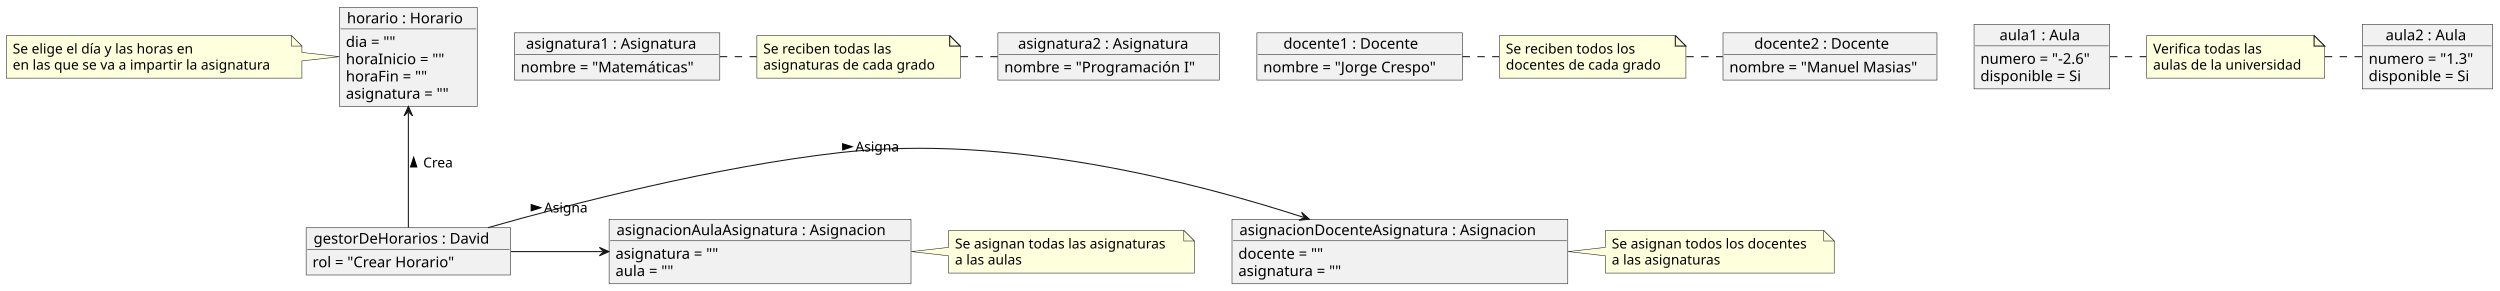
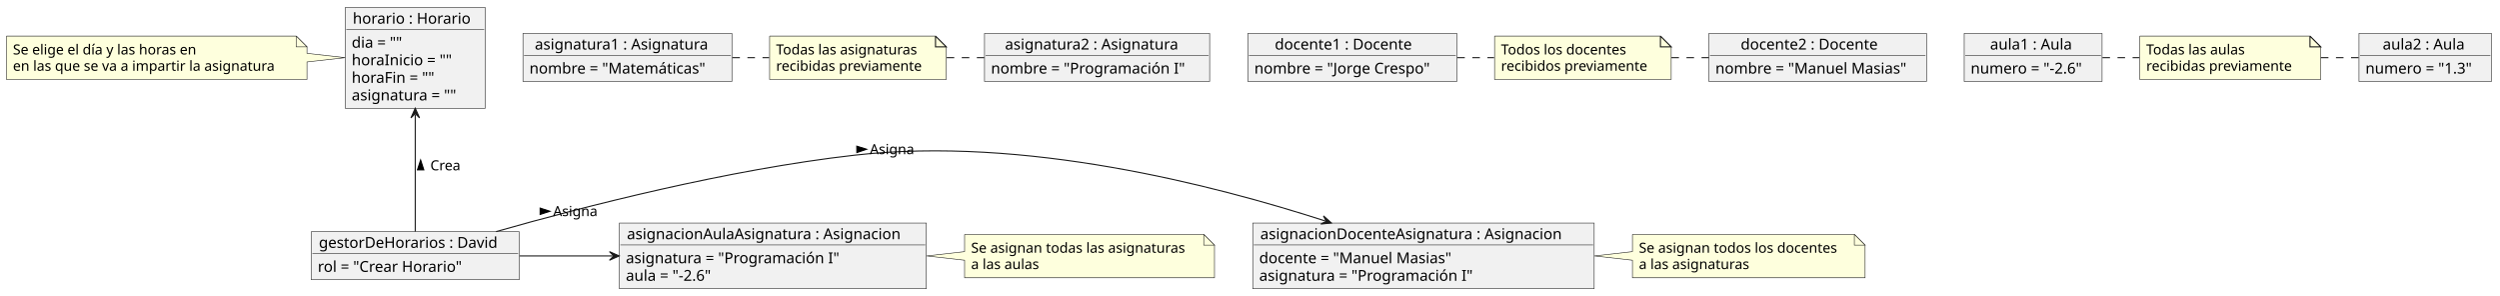
- <svg xmlns="http://www.w3.org/2000/svg" contentStyleType="text/css" height="274px" preserveAspectRatio="none" style="width:2360px;height:274px;background:#FFFFFF;" version="1.1" viewBox="0 0 2360 274" width="2360px" zoomAndPan="magnify">
+ <svg xmlns="http://www.w3.org/2000/svg" contentStyleType="text/css" height="274px" preserveAspectRatio="none" style="width:2320px;height:274px;background:#FFFFFF;" version="1.1" viewBox="0 0 2320 274" width="2320px" zoomAndPan="magnify">
  <defs />
  <g>
    <g id="elem_gestorDeHorarios">
      <rect fill="#F1F1F1" height="44.594" style="stroke:#181818;stroke-width:0.5;" width="193" x="289" y="215" />
      <text fill="#000000" font-family="sans-serif" font-size="14" lengthAdjust="spacing" textLength="179" x="296" y="229.995">gestorDeHorarios : David</text>
      <line style="stroke:#181818;stroke-width:0.5;" x1="290" x2="481" y1="235.297" y2="235.297" />
      <text fill="#000000" font-family="sans-serif" font-size="14" lengthAdjust="spacing" textLength="147" x="295" y="252.292">rol = "Crear Horario"</text>
    </g>
    <g id="elem_asignatura1">
      <rect fill="#F1F1F1" height="44.594" style="stroke:#181818;stroke-width:0.5;" width="194" x="485.5" y="31" />
      <text fill="#000000" font-family="sans-serif" font-size="14" lengthAdjust="spacing" textLength="172" x="496.5" y="45.995">asignatura1 : Asignatura</text>
      <line style="stroke:#181818;stroke-width:0.5;" x1="486.5" x2="678.5" y1="51.297" y2="51.297" />
      <text fill="#000000" font-family="sans-serif" font-size="14" lengthAdjust="spacing" textLength="182" x="491.5" y="68.292">nombre = "Matemáticas"</text>
    </g>
    <g id="elem_asignatura2">
-       <rect fill="#F1F1F1" height="44.594" style="stroke:#181818;stroke-width:0.5;" width="209" x="942" y="31" />
-       <text fill="#000000" font-family="sans-serif" font-size="14" lengthAdjust="spacing" textLength="171" x="961" y="45.995">asignatura2 : Asignatura</text>
-       <line style="stroke:#181818;stroke-width:0.5;" x1="943" x2="1150" y1="51.297" y2="51.297" />
-       <text fill="#000000" font-family="sans-serif" font-size="14" lengthAdjust="spacing" textLength="197" x="948" y="68.292">nombre = "Programación I"</text>
+       <rect fill="#F1F1F1" height="44.594" style="stroke:#181818;stroke-width:0.5;" width="209" x="914" y="31" />
+       <text fill="#000000" font-family="sans-serif" font-size="14" lengthAdjust="spacing" textLength="171" x="933" y="45.995">asignatura2 : Asignatura</text>
+       <line style="stroke:#181818;stroke-width:0.5;" x1="915" x2="1122" y1="51.297" y2="51.297" />
+       <text fill="#000000" font-family="sans-serif" font-size="14" lengthAdjust="spacing" textLength="197" x="920" y="68.292">nombre = "Programación I"</text>
    </g>
    <g id="elem_docente1">
-       <rect fill="#F1F1F1" height="44.594" style="stroke:#181818;stroke-width:0.5;" width="194" x="1186.5" y="31" />
-       <text fill="#000000" font-family="sans-serif" font-size="14" lengthAdjust="spacing" textLength="144" x="1211.5" y="45.995">docente1 : Docente</text>
-       <line style="stroke:#181818;stroke-width:0.5;" x1="1187.5" x2="1379.5" y1="51.297" y2="51.297" />
-       <text fill="#000000" font-family="sans-serif" font-size="14" lengthAdjust="spacing" textLength="182" x="1192.5" y="68.292">nombre = "Jorge Crespo"</text>
+       <rect fill="#F1F1F1" height="44.594" style="stroke:#181818;stroke-width:0.5;" width="194" x="1158.5" y="31" />
+       <text fill="#000000" font-family="sans-serif" font-size="14" lengthAdjust="spacing" textLength="144" x="1183.5" y="45.995">docente1 : Docente</text>
+       <line style="stroke:#181818;stroke-width:0.5;" x1="1159.5" x2="1351.5" y1="51.297" y2="51.297" />
+       <text fill="#000000" font-family="sans-serif" font-size="14" lengthAdjust="spacing" textLength="182" x="1164.5" y="68.292">nombre = "Jorge Crespo"</text>
    </g>
    <g id="elem_docente2">
-       <rect fill="#F1F1F1" height="44.594" style="stroke:#181818;stroke-width:0.5;" width="202" x="1626.5" y="31" />
-       <text fill="#000000" font-family="sans-serif" font-size="14" lengthAdjust="spacing" textLength="143" x="1656" y="45.995">docente2 : Docente</text>
-       <line style="stroke:#181818;stroke-width:0.5;" x1="1627.5" x2="1827.5" y1="51.297" y2="51.297" />
-       <text fill="#000000" font-family="sans-serif" font-size="14" lengthAdjust="spacing" textLength="190" x="1632.5" y="68.292">nombre = "Manuel Masias"</text>
+       <rect fill="#F1F1F1" height="44.594" style="stroke:#181818;stroke-width:0.5;" width="202" x="1586.5" y="31" />
+       <text fill="#000000" font-family="sans-serif" font-size="14" lengthAdjust="spacing" textLength="143" x="1616" y="45.995">docente2 : Docente</text>
+       <line style="stroke:#181818;stroke-width:0.5;" x1="1587.5" x2="1787.5" y1="51.297" y2="51.297" />
+       <text fill="#000000" font-family="sans-serif" font-size="14" lengthAdjust="spacing" textLength="190" x="1592.5" y="68.292">nombre = "Manuel Masias"</text>
    </g>
    <g id="elem_aula1">
-       <rect fill="#F1F1F1" height="60.891" style="stroke:#181818;stroke-width:0.5;" width="128" x="1863.5" y="23" />
-       <text fill="#000000" font-family="sans-serif" font-size="14" lengthAdjust="spacing" textLength="80" x="1887.5" y="37.995">aula1 : Aula</text>
-       <line style="stroke:#181818;stroke-width:0.5;" x1="1864.5" x2="1990.5" y1="43.297" y2="43.297" />
-       <text fill="#000000" font-family="sans-serif" font-size="14" lengthAdjust="spacing" textLength="116" x="1869.5" y="60.292">numero = "-2.6"</text>
-       <text fill="#000000" font-family="sans-serif" font-size="14" lengthAdjust="spacing" textLength="107" x="1869.5" y="76.589">disponible = Si</text>
+       <rect fill="#F1F1F1" height="44.594" style="stroke:#181818;stroke-width:0.5;" width="128" x="1823.5" y="31" />
+       <text fill="#000000" font-family="sans-serif" font-size="14" lengthAdjust="spacing" textLength="80" x="1847.5" y="45.995">aula1 : Aula</text>
+       <line style="stroke:#181818;stroke-width:0.5;" x1="1824.5" x2="1950.5" y1="51.297" y2="51.297" />
+       <text fill="#000000" font-family="sans-serif" font-size="14" lengthAdjust="spacing" textLength="116" x="1829.5" y="68.292">numero = "-2.6"</text>
    </g>
    <g id="elem_aula2">
-       <rect fill="#F1F1F1" height="60.891" style="stroke:#181818;stroke-width:0.5;" width="123" x="2230" y="23" />
-       <text fill="#000000" font-family="sans-serif" font-size="14" lengthAdjust="spacing" textLength="79" x="2252" y="37.995">aula2 : Aula</text>
-       <line style="stroke:#181818;stroke-width:0.5;" x1="2231" x2="2352" y1="43.297" y2="43.297" />
-       <text fill="#000000" font-family="sans-serif" font-size="14" lengthAdjust="spacing" textLength="111" x="2236" y="60.292">numero = "1.3"</text>
-       <text fill="#000000" font-family="sans-serif" font-size="14" lengthAdjust="spacing" textLength="107" x="2236" y="76.589">disponible = Si</text>
+       <rect fill="#F1F1F1" height="44.594" style="stroke:#181818;stroke-width:0.5;" width="123" x="2190" y="31" />
+       <text fill="#000000" font-family="sans-serif" font-size="14" lengthAdjust="spacing" textLength="79" x="2212" y="45.995">aula2 : Aula</text>
+       <line style="stroke:#181818;stroke-width:0.5;" x1="2191" x2="2312" y1="51.297" y2="51.297" />
+       <text fill="#000000" font-family="sans-serif" font-size="14" lengthAdjust="spacing" textLength="111" x="2196" y="68.292">numero = "1.3"</text>
    </g>
    <g id="elem_asignacionDocenteAsignatura">
      <rect fill="#F1F1F1" height="60.891" style="stroke:#181818;stroke-width:0.5;" width="317" x="1163" y="207" />
      <text fill="#000000" font-family="sans-serif" font-size="14" lengthAdjust="spacing" textLength="303" x="1170" y="221.995">asignacionDocenteAsignatura : Asignacion</text>
      <line style="stroke:#181818;stroke-width:0.5;" x1="1164" x2="1479" y1="227.297" y2="227.297" />
-       <text fill="#000000" font-family="sans-serif" font-size="14" lengthAdjust="spacing" textLength="93" x="1169" y="244.292">docente = ""</text>
-       <text fill="#000000" font-family="sans-serif" font-size="14" lengthAdjust="spacing" textLength="107" x="1169" y="260.589">asignatura = ""</text>
+       <text fill="#000000" font-family="sans-serif" font-size="14" lengthAdjust="spacing" textLength="193" x="1169" y="244.292">docente = "Manuel Masias"</text>
+       <text fill="#000000" font-family="sans-serif" font-size="14" lengthAdjust="spacing" textLength="214" x="1169" y="260.589">asignatura = "Programación I"</text>
    </g>
    <g id="elem_asignacionAulaAsignatura">
      <rect fill="#F1F1F1" height="60.891" style="stroke:#181818;stroke-width:0.5;" width="285" x="575" y="207" />
      <text fill="#000000" font-family="sans-serif" font-size="14" lengthAdjust="spacing" textLength="271" x="582" y="221.995">asignacionAulaAsignatura : Asignacion</text>
      <line style="stroke:#181818;stroke-width:0.5;" x1="576" x2="859" y1="227.297" y2="227.297" />
-       <text fill="#000000" font-family="sans-serif" font-size="14" lengthAdjust="spacing" textLength="107" x="581" y="244.292">asignatura = ""</text>
-       <text fill="#000000" font-family="sans-serif" font-size="14" lengthAdjust="spacing" textLength="61" x="581" y="260.589">aula = ""</text>
+       <text fill="#000000" font-family="sans-serif" font-size="14" lengthAdjust="spacing" textLength="214" x="581" y="244.292">asignatura = "Programación I"</text>
+       <text fill="#000000" font-family="sans-serif" font-size="14" lengthAdjust="spacing" textLength="89" x="581" y="260.589">aula = "-2.6"</text>
    </g>
    <g id="elem_horario">
      <rect fill="#F1F1F1" height="93.484" style="stroke:#181818;stroke-width:0.5;" width="130" x="320.5" y="7" />
      <text fill="#000000" font-family="sans-serif" font-size="14" lengthAdjust="spacing" textLength="116" x="327.5" y="21.995">horario : Horario</text>
      <line style="stroke:#181818;stroke-width:0.5;" x1="321.5" x2="449.5" y1="27.297" y2="27.297" />
      <text fill="#000000" font-family="sans-serif" font-size="14" lengthAdjust="spacing" textLength="54" x="326.5" y="44.292">dia = ""</text>
      <text fill="#000000" font-family="sans-serif" font-size="14" lengthAdjust="spacing" textLength="103" x="326.5" y="60.589">horaInicio = ""</text>
      <text fill="#000000" font-family="sans-serif" font-size="14" lengthAdjust="spacing" textLength="86" x="326.5" y="76.886">horaFin = ""</text>
      <text fill="#000000" font-family="sans-serif" font-size="14" lengthAdjust="spacing" textLength="107" x="326.5" y="93.183">asignatura = ""</text>
    </g>
    <g id="elem_nota1">
-       <path d="M714.5,33.5 L714.5,73.766 L906.5,73.766 L906.5,43.5 L896.5,33.5 L714.5,33.5 " fill="#FEFFDD" style="stroke:#181818;stroke-width:0.5;" />
-       <path d="M896.5,33.5 L896.5,43.5 L906.5,43.5 L896.5,33.5 " fill="#FEFFDD" style="stroke:#181818;stroke-width:1.0;" />
-       <text fill="#000000" font-family="sans-serif" font-size="13" lengthAdjust="spacing" textLength="129" x="720.5" y="50.567">Se reciben todas las</text>
-       <text fill="#000000" font-family="sans-serif" font-size="13" lengthAdjust="spacing" textLength="171" x="720.5" y="65.7">asignaturas de cada grado</text>
+       <path d="M714.5,33.5 L714.5,73.766 L878.5,73.766 L878.5,43.5 L868.5,33.5 L714.5,33.5 " fill="#FEFFDD" style="stroke:#181818;stroke-width:0.5;" />
+       <path d="M868.5,33.5 L868.5,43.5 L878.5,43.5 L868.5,33.5 " fill="#FEFFDD" style="stroke:#181818;stroke-width:1.0;" />
+       <text fill="#000000" font-family="sans-serif" font-size="13" lengthAdjust="spacing" textLength="140" x="720.5" y="50.567">Todas las asignaturas</text>
+       <text fill="#000000" font-family="sans-serif" font-size="13" lengthAdjust="spacing" textLength="143" x="720.5" y="65.7">recibidas previamente</text>
    </g>
    <g id="elem_nota2">
-       <path d="M1415.5,33.5 L1415.5,73.766 L1591.5,73.766 L1591.5,43.5 L1581.5,33.5 L1415.5,33.5 " fill="#FEFFDD" style="stroke:#181818;stroke-width:0.5;" />
-       <path d="M1581.5,33.5 L1581.5,43.5 L1591.5,43.5 L1581.5,33.5 " fill="#FEFFDD" style="stroke:#181818;stroke-width:1.0;" />
-       <text fill="#000000" font-family="sans-serif" font-size="13" lengthAdjust="spacing" textLength="129" x="1421.5" y="50.567">Se reciben todos los</text>
-       <text fill="#000000" font-family="sans-serif" font-size="13" lengthAdjust="spacing" textLength="155" x="1421.5" y="65.7">docentes de cada grado</text>
+       <path d="M1387.5,33.5 L1387.5,73.766 L1551.5,73.766 L1551.5,43.5 L1541.5,33.5 L1387.5,33.5 " fill="#FEFFDD" style="stroke:#181818;stroke-width:0.5;" />
+       <path d="M1541.5,33.5 L1541.5,43.5 L1551.5,43.5 L1541.5,33.5 " fill="#FEFFDD" style="stroke:#181818;stroke-width:1.0;" />
+       <text fill="#000000" font-family="sans-serif" font-size="13" lengthAdjust="spacing" textLength="124" x="1393.5" y="50.567">Todos los docentes</text>
+       <text fill="#000000" font-family="sans-serif" font-size="13" lengthAdjust="spacing" textLength="143" x="1393.5" y="65.7">recibidos previamente</text>
    </g>
    <g id="elem_nota3">
-       <path d="M2026.5,33.5 L2026.5,73.766 L2194.5,73.766 L2194.5,43.5 L2184.5,33.5 L2026.5,33.5 " fill="#FEFFDD" style="stroke:#181818;stroke-width:0.5;" />
-       <path d="M2184.5,33.5 L2184.5,43.5 L2194.5,43.5 L2184.5,33.5 " fill="#FEFFDD" style="stroke:#181818;stroke-width:1.0;" />
-       <text fill="#000000" font-family="sans-serif" font-size="13" lengthAdjust="spacing" textLength="110" x="2032.5" y="50.567">Verifica todas las</text>
-       <text fill="#000000" font-family="sans-serif" font-size="13" lengthAdjust="spacing" textLength="147" x="2032.5" y="65.7">aulas de la universidad</text>
+       <path d="M1986.5,33.5 L1986.5,73.766 L2154.5,73.766 L2154.5,43.5 L2144.5,33.5 L1986.5,33.5 " fill="#FEFFDD" style="stroke:#181818;stroke-width:0.5;" />
+       <path d="M2144.5,33.5 L2144.5,43.5 L2154.5,43.5 L2144.5,33.5 " fill="#FEFFDD" style="stroke:#181818;stroke-width:1.0;" />
+       <text fill="#000000" font-family="sans-serif" font-size="13" lengthAdjust="spacing" textLength="99" x="1992.5" y="50.567">Todas las aulas</text>
+       <text fill="#000000" font-family="sans-serif" font-size="13" lengthAdjust="spacing" textLength="143" x="1992.5" y="65.7">recibidas previamente</text>
    </g>
    <g id="elem_nota4">
      <path d="M895.5,217.5 L895.5,233.5 L860.193,237.5 L895.5,241.5 L895.5,257.766 A0,0 0 0 0 895.5,257.766 L1127.5,257.766 A0,0 0 0 0 1127.5,257.766 L1127.5,227.5 L1117.5,217.5 L895.5,217.5 A0,0 0 0 0 895.5,217.5 " fill="#FEFFDD" style="stroke:#181818;stroke-width:0.5;" />
      <path d="M1117.5,217.5 L1117.5,227.5 L1127.5,227.5 L1117.5,217.5 " fill="#FEFFDD" style="stroke:#181818;stroke-width:0.5;" />
      <text fill="#000000" font-family="sans-serif" font-size="13" lengthAdjust="spacing" textLength="211" x="901.5" y="234.567">Se asignan todas las asignaturas</text>
      <text fill="#000000" font-family="sans-serif" font-size="13" lengthAdjust="spacing" textLength="68" x="901.5" y="249.7">a las aulas</text>
    </g>
    <g id="elem_nota5">
      <path d="M1515.5,217.5 L1515.5,233.5 L1480.17,237.5 L1515.5,241.5 L1515.5,257.766 A0,0 0 0 0 1515.5,257.766 L1731.5,257.766 A0,0 0 0 0 1731.5,257.766 L1731.5,227.5 L1721.5,217.5 L1515.5,217.5 A0,0 0 0 0 1515.5,217.5 " fill="#FEFFDD" style="stroke:#181818;stroke-width:0.5;" />
      <path d="M1721.5,217.5 L1721.5,227.5 L1731.5,227.5 L1721.5,217.5 " fill="#FEFFDD" style="stroke:#181818;stroke-width:0.5;" />
      <text fill="#000000" font-family="sans-serif" font-size="13" lengthAdjust="spacing" textLength="195" x="1521.5" y="234.567">Se asignan todos los docentes</text>
      <text fill="#000000" font-family="sans-serif" font-size="13" lengthAdjust="spacing" textLength="109" x="1521.5" y="249.7">a las asignaturas</text>
    </g>
    <g id="elem_note6">
      <path d="M6,33.5 L6,73.766 A0,0 0 0 0 6,73.766 L285,73.766 A0,0 0 0 0 285,73.766 L285,57.5 L320.454,53.5 L285,49.5 L285,43.5 L275,33.5 L6,33.5 A0,0 0 0 0 6,33.5 " fill="#FEFFDD" style="stroke:#181818;stroke-width:0.5;" />
      <path d="M275,33.5 L275,43.5 L285,43.5 L275,33.5 " fill="#FEFFDD" style="stroke:#181818;stroke-width:0.5;" />
      <text fill="#000000" font-family="sans-serif" font-size="13" lengthAdjust="spacing" textLength="182" x="12" y="50.567">Se elige el día y las horas en</text>
      <text fill="#000000" font-family="sans-serif" font-size="13" lengthAdjust="spacing" textLength="258" x="12" y="65.7">en las que se va a impartir la asignatura</text>
    </g>
    <g id="link_gestorDeHorarios_asignacionDocenteAsignatura">
-       <path codeLine="32" d="M460.567,214.931 C541.758,191.79 675.438,157.355 793.5,144 C950.755,126.212 1126.281,171.434 1230.301,205.066 " fill="none" id="gestorDeHorarios-to-asignacionDocenteAsignatura" style="stroke:#181818;stroke-width:1.0;" />
+       <path codeLine="30" d="M460.567,214.931 C541.758,191.79 675.438,157.355 793.5,144 C950.755,126.212 1126.281,171.434 1230.301,205.066 " fill="none" id="gestorDeHorarios-to-asignacionDocenteAsignatura" style="stroke:#181818;stroke-width:1.0;" />
      <polygon fill="#181818" points="1236.01,206.912,1228.677,200.337,1231.253,205.373,1226.216,207.949,1236.01,206.912" style="stroke:#181818;stroke-width:1.0;" />
      <polygon fill="#000000" points="804.5,138.502,795.418,135.68,795.493,141.557,804.5,138.502" style="stroke:#000000;stroke-width:1.0;" />
      <text fill="#000000" font-family="sans-serif" font-size="13" lengthAdjust="spacing" textLength="43" x="807.5" y="143.067">Asigna</text>
      <text fill="#000000" font-family="sans-serif" font-size="13" lengthAdjust="spacing" textLength="4" x="820.5" y="158.2"> </text>
      <text fill="#000000" font-family="sans-serif" font-size="13" lengthAdjust="spacing" textLength="4" x="820.5" y="173.333"> </text>
    </g>
    <g id="link_gestorDeHorarios_asignacionAulaAsignatura">
-       <path codeLine="38" d="M482.421,237.5 C511.321,237.5 537.622,237.5 568.804,237.5 " fill="none" id="gestorDeHorarios-to-asignacionAulaAsignatura" style="stroke:#181818;stroke-width:1.0;" />
+       <path codeLine="36" d="M482.421,237.5 C511.321,237.5 537.622,237.5 568.804,237.5 " fill="none" id="gestorDeHorarios-to-asignacionAulaAsignatura" style="stroke:#181818;stroke-width:1.0;" />
      <polygon fill="#181818" points="574.804,237.5,565.804,233.5,569.804,237.5,565.804,241.5,574.804,237.5" style="stroke:#181818;stroke-width:1.0;" />
      <polygon fill="#000000" points="510.5,196.066,501.455,193.127,501.455,199.005,510.5,196.066" style="stroke:#000000;stroke-width:1.0;" />
      <text fill="#000000" font-family="sans-serif" font-size="13" lengthAdjust="spacing" textLength="43" x="513.5" y="200.567">Asigna</text>
      <text fill="#000000" font-family="sans-serif" font-size="13" lengthAdjust="spacing" textLength="4" x="526.5" y="215.7"> </text>
      <text fill="#000000" font-family="sans-serif" font-size="13" lengthAdjust="spacing" textLength="4" x="526.5" y="230.833"> </text>
    </g>
    <g id="link_asignatura1_nota1">
-       <path codeLine="48" d="M679.578,53.5 C691.17,53.5 702.762,53.5 714.354,53.5 " fill="none" id="asignatura1-nota1" style="stroke:#181818;stroke-width:1.0;stroke-dasharray:7.0,7.0;" />
+       <path codeLine="46" d="M679.887,53.5 C691.275,53.5 702.663,53.5 714.051,53.5 " fill="none" id="asignatura1-nota1" style="stroke:#181818;stroke-width:1.0;stroke-dasharray:7.0,7.0;" />
    </g>
    <g id="link_nota1_asignatura2">
-       <path codeLine="49" d="M906.836,53.5 C918.475,53.5 930.113,53.5 941.752,53.5 " fill="none" id="nota1-asignatura2" style="stroke:#181818;stroke-width:1.0;stroke-dasharray:7.0,7.0;" />
+       <path codeLine="47" d="M878.883,53.5 C890.518,53.5 902.152,53.5 913.787,53.5 " fill="none" id="nota1-asignatura2" style="stroke:#181818;stroke-width:1.0;stroke-dasharray:7.0,7.0;" />
    </g>
    <g id="link_docente1_nota2">
-       <path codeLine="52" d="M1380.61,53.5 C1392.13,53.5 1403.65,53.5 1415.17,53.5 " fill="none" id="docente1-nota2" style="stroke:#181818;stroke-width:1.0;stroke-dasharray:7.0,7.0;" />
+       <path codeLine="50" d="M1352.89,53.5 C1364.27,53.5 1375.66,53.5 1387.05,53.5 " fill="none" id="docente1-nota2" style="stroke:#181818;stroke-width:1.0;stroke-dasharray:7.0,7.0;" />
    </g>
    <g id="link_nota2_docente2">
-       <path codeLine="53" d="M1591.88,53.5 C1603.35,53.5 1614.83,53.5 1626.31,53.5 " fill="none" id="nota2-docente2" style="stroke:#181818;stroke-width:1.0;stroke-dasharray:7.0,7.0;" />
+       <path codeLine="51" d="M1551.68,53.5 C1563.26,53.5 1574.84,53.5 1586.43,53.5 " fill="none" id="nota2-docente2" style="stroke:#181818;stroke-width:1.0;stroke-dasharray:7.0,7.0;" />
    </g>
    <g id="link_aula1_nota3">
-       <path codeLine="56" d="M1991.84,53.5 C2003.27,53.5 2014.7,53.5 2026.14,53.5 " fill="none" id="aula1-nota3" style="stroke:#181818;stroke-width:1.0;stroke-dasharray:7.0,7.0;" />
+       <path codeLine="54" d="M1951.84,53.5 C1963.27,53.5 1974.7,53.5 1986.14,53.5 " fill="none" id="aula1-nota3" style="stroke:#181818;stroke-width:1.0;stroke-dasharray:7.0,7.0;" />
    </g>
    <g id="link_nota3_aula2">
-       <path codeLine="57" d="M2194.64,53.5 C2206.37,53.5 2218.1,53.5 2229.83,53.5 " fill="none" id="nota3-aula2" style="stroke:#181818;stroke-width:1.0;stroke-dasharray:7.0,7.0;" />
+       <path codeLine="55" d="M2154.64,53.5 C2166.37,53.5 2178.1,53.5 2189.83,53.5 " fill="none" id="nota3-aula2" style="stroke:#181818;stroke-width:1.0;stroke-dasharray:7.0,7.0;" />
    </g>
    <g id="link_horario_gestorDeHorarios">
-       <path codeLine="68" d="M385.5,106.426 C385.5,143.072 385.5,186.765 385.5,214.84 " fill="none" id="horario-backto-gestorDeHorarios" style="stroke:#181818;stroke-width:1.0;" />
+       <path codeLine="66" d="M385.5,106.426 C385.5,143.072 385.5,186.765 385.5,214.84 " fill="none" id="horario-backto-gestorDeHorarios" style="stroke:#181818;stroke-width:1.0;" />
      <polygon fill="#181818" points="385.5,100.426,381.5,109.426,385.5,105.426,389.5,109.426,385.5,100.426" style="stroke:#181818;stroke-width:1.0;" />
      <polygon fill="#000000" points="390.5,148.566,387.561,157.612,393.439,157.612,390.5,148.566" style="stroke:#000000;stroke-width:1.0;" />
      <text fill="#000000" font-family="sans-serif" font-size="13" lengthAdjust="spacing" textLength="30" x="399.5" y="158.067">Crea</text>
    </g>
  </g>
</svg>
